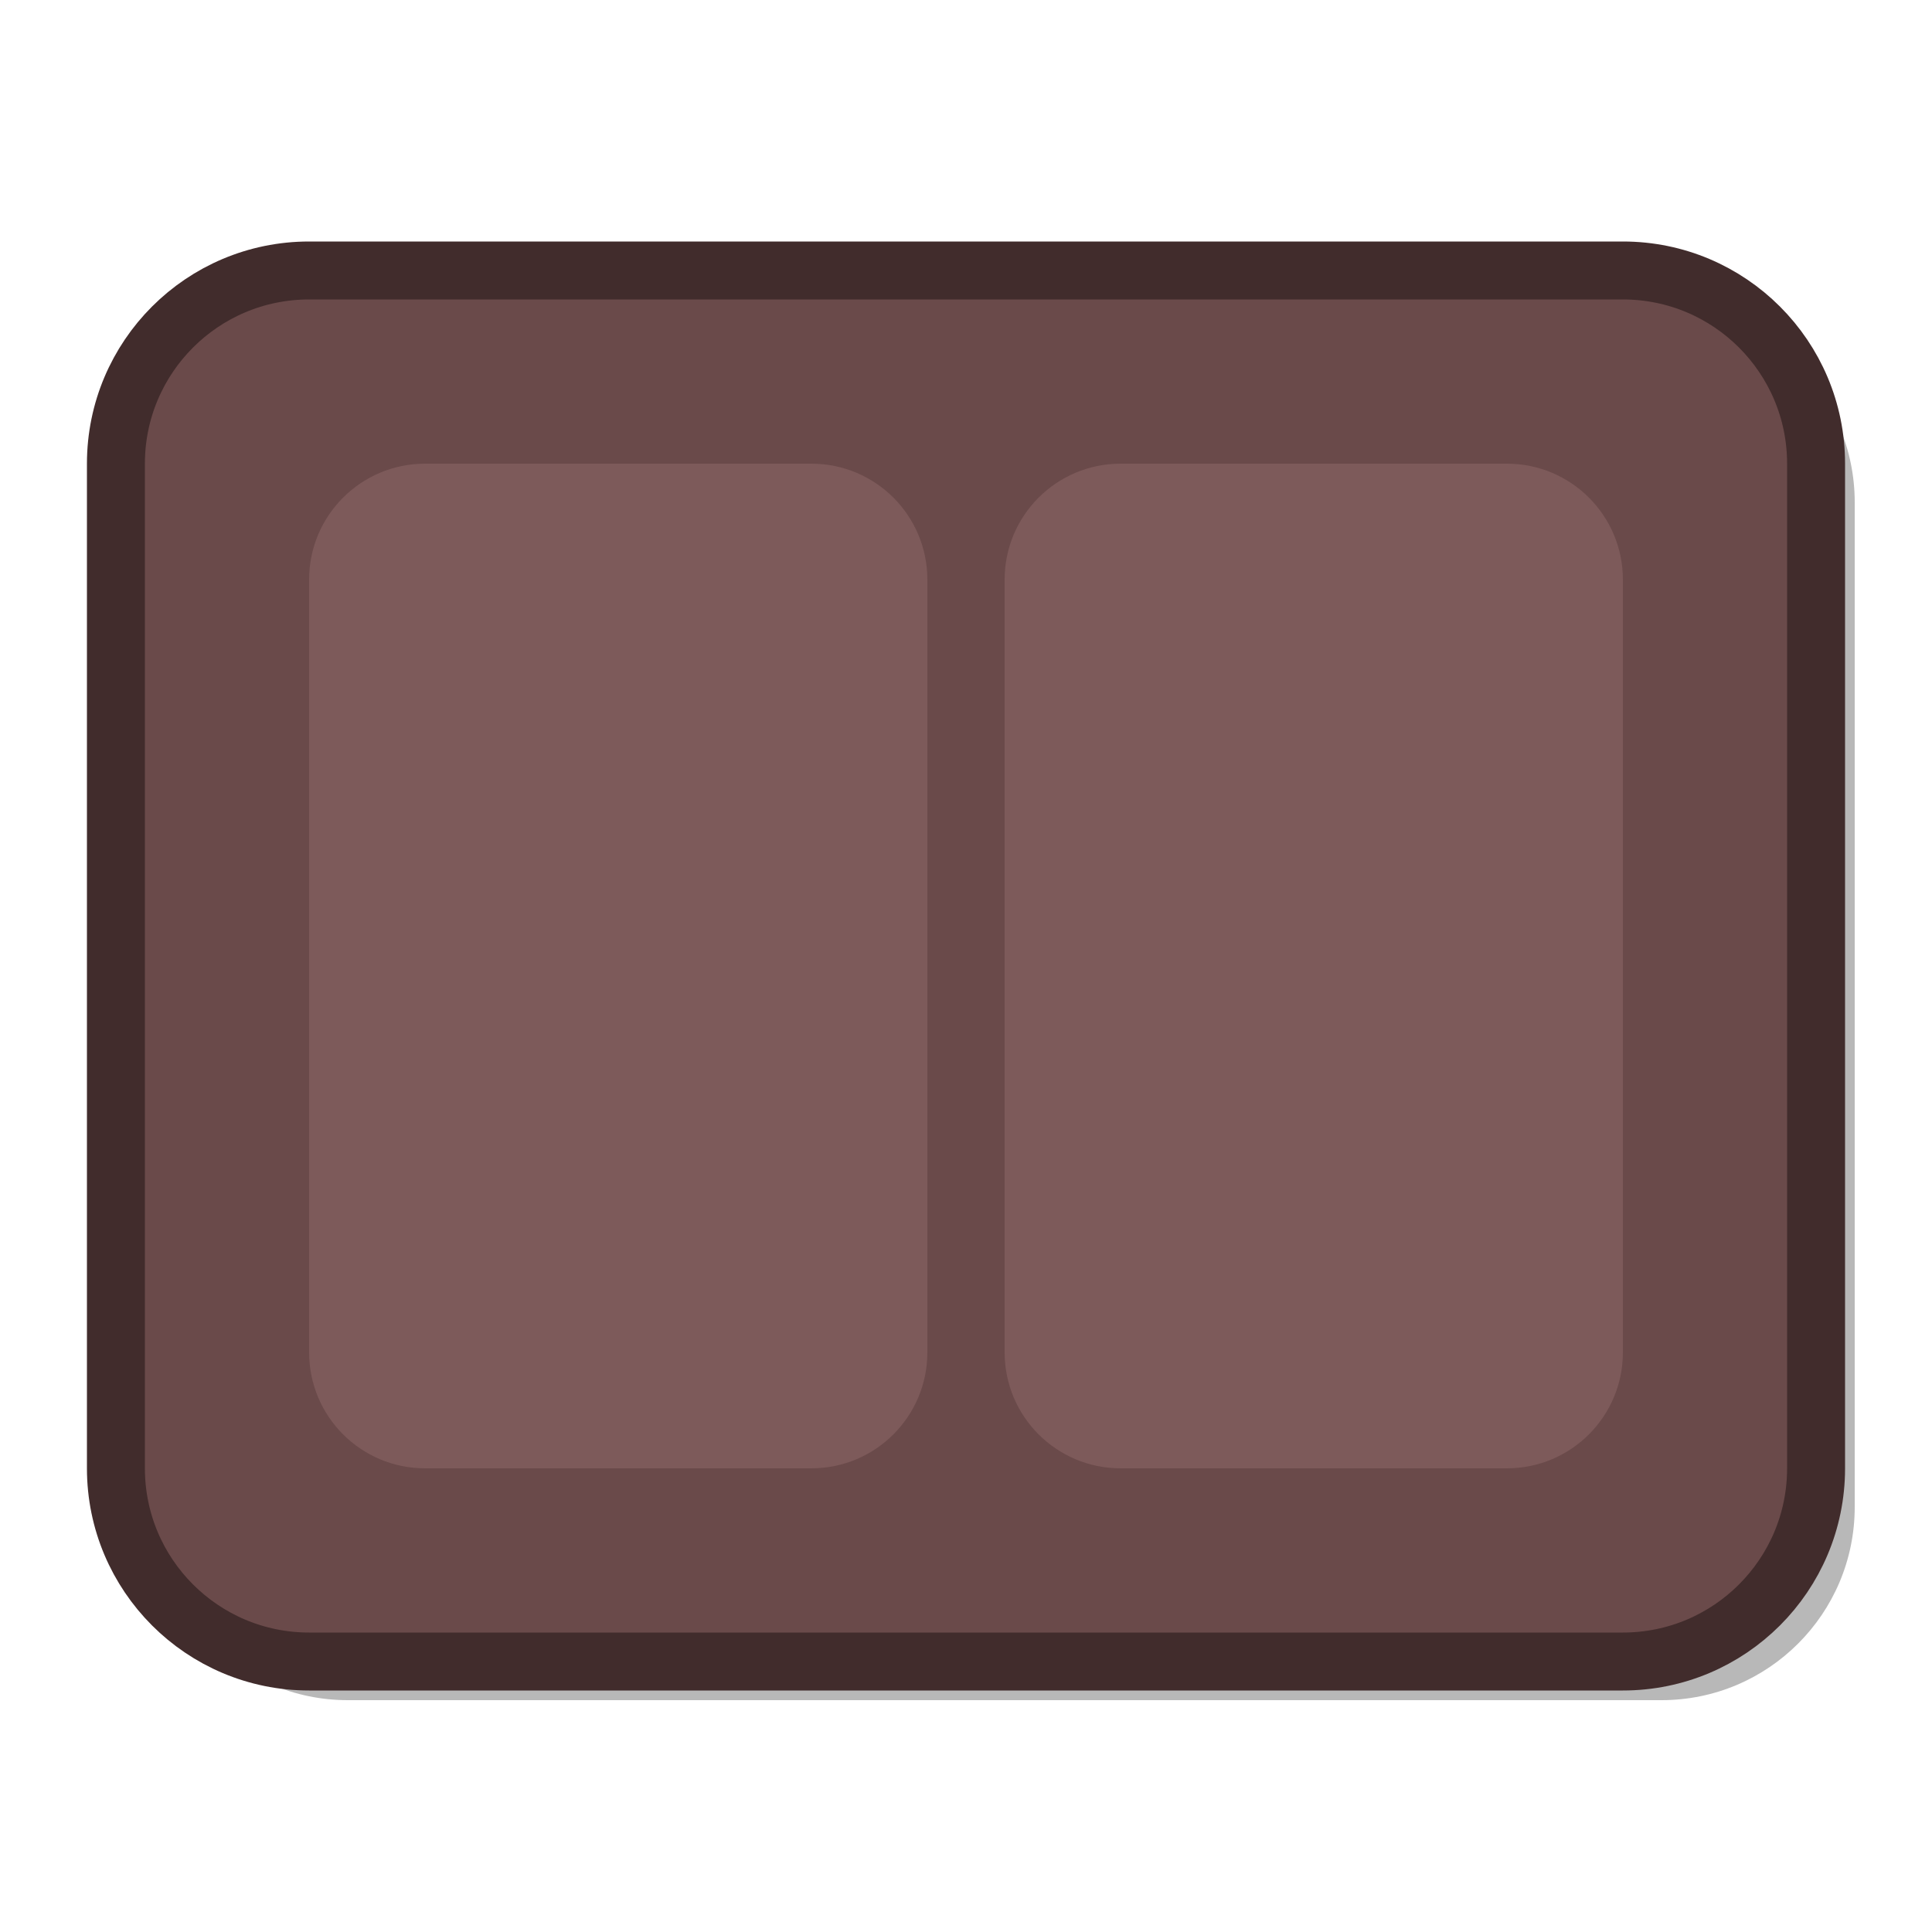
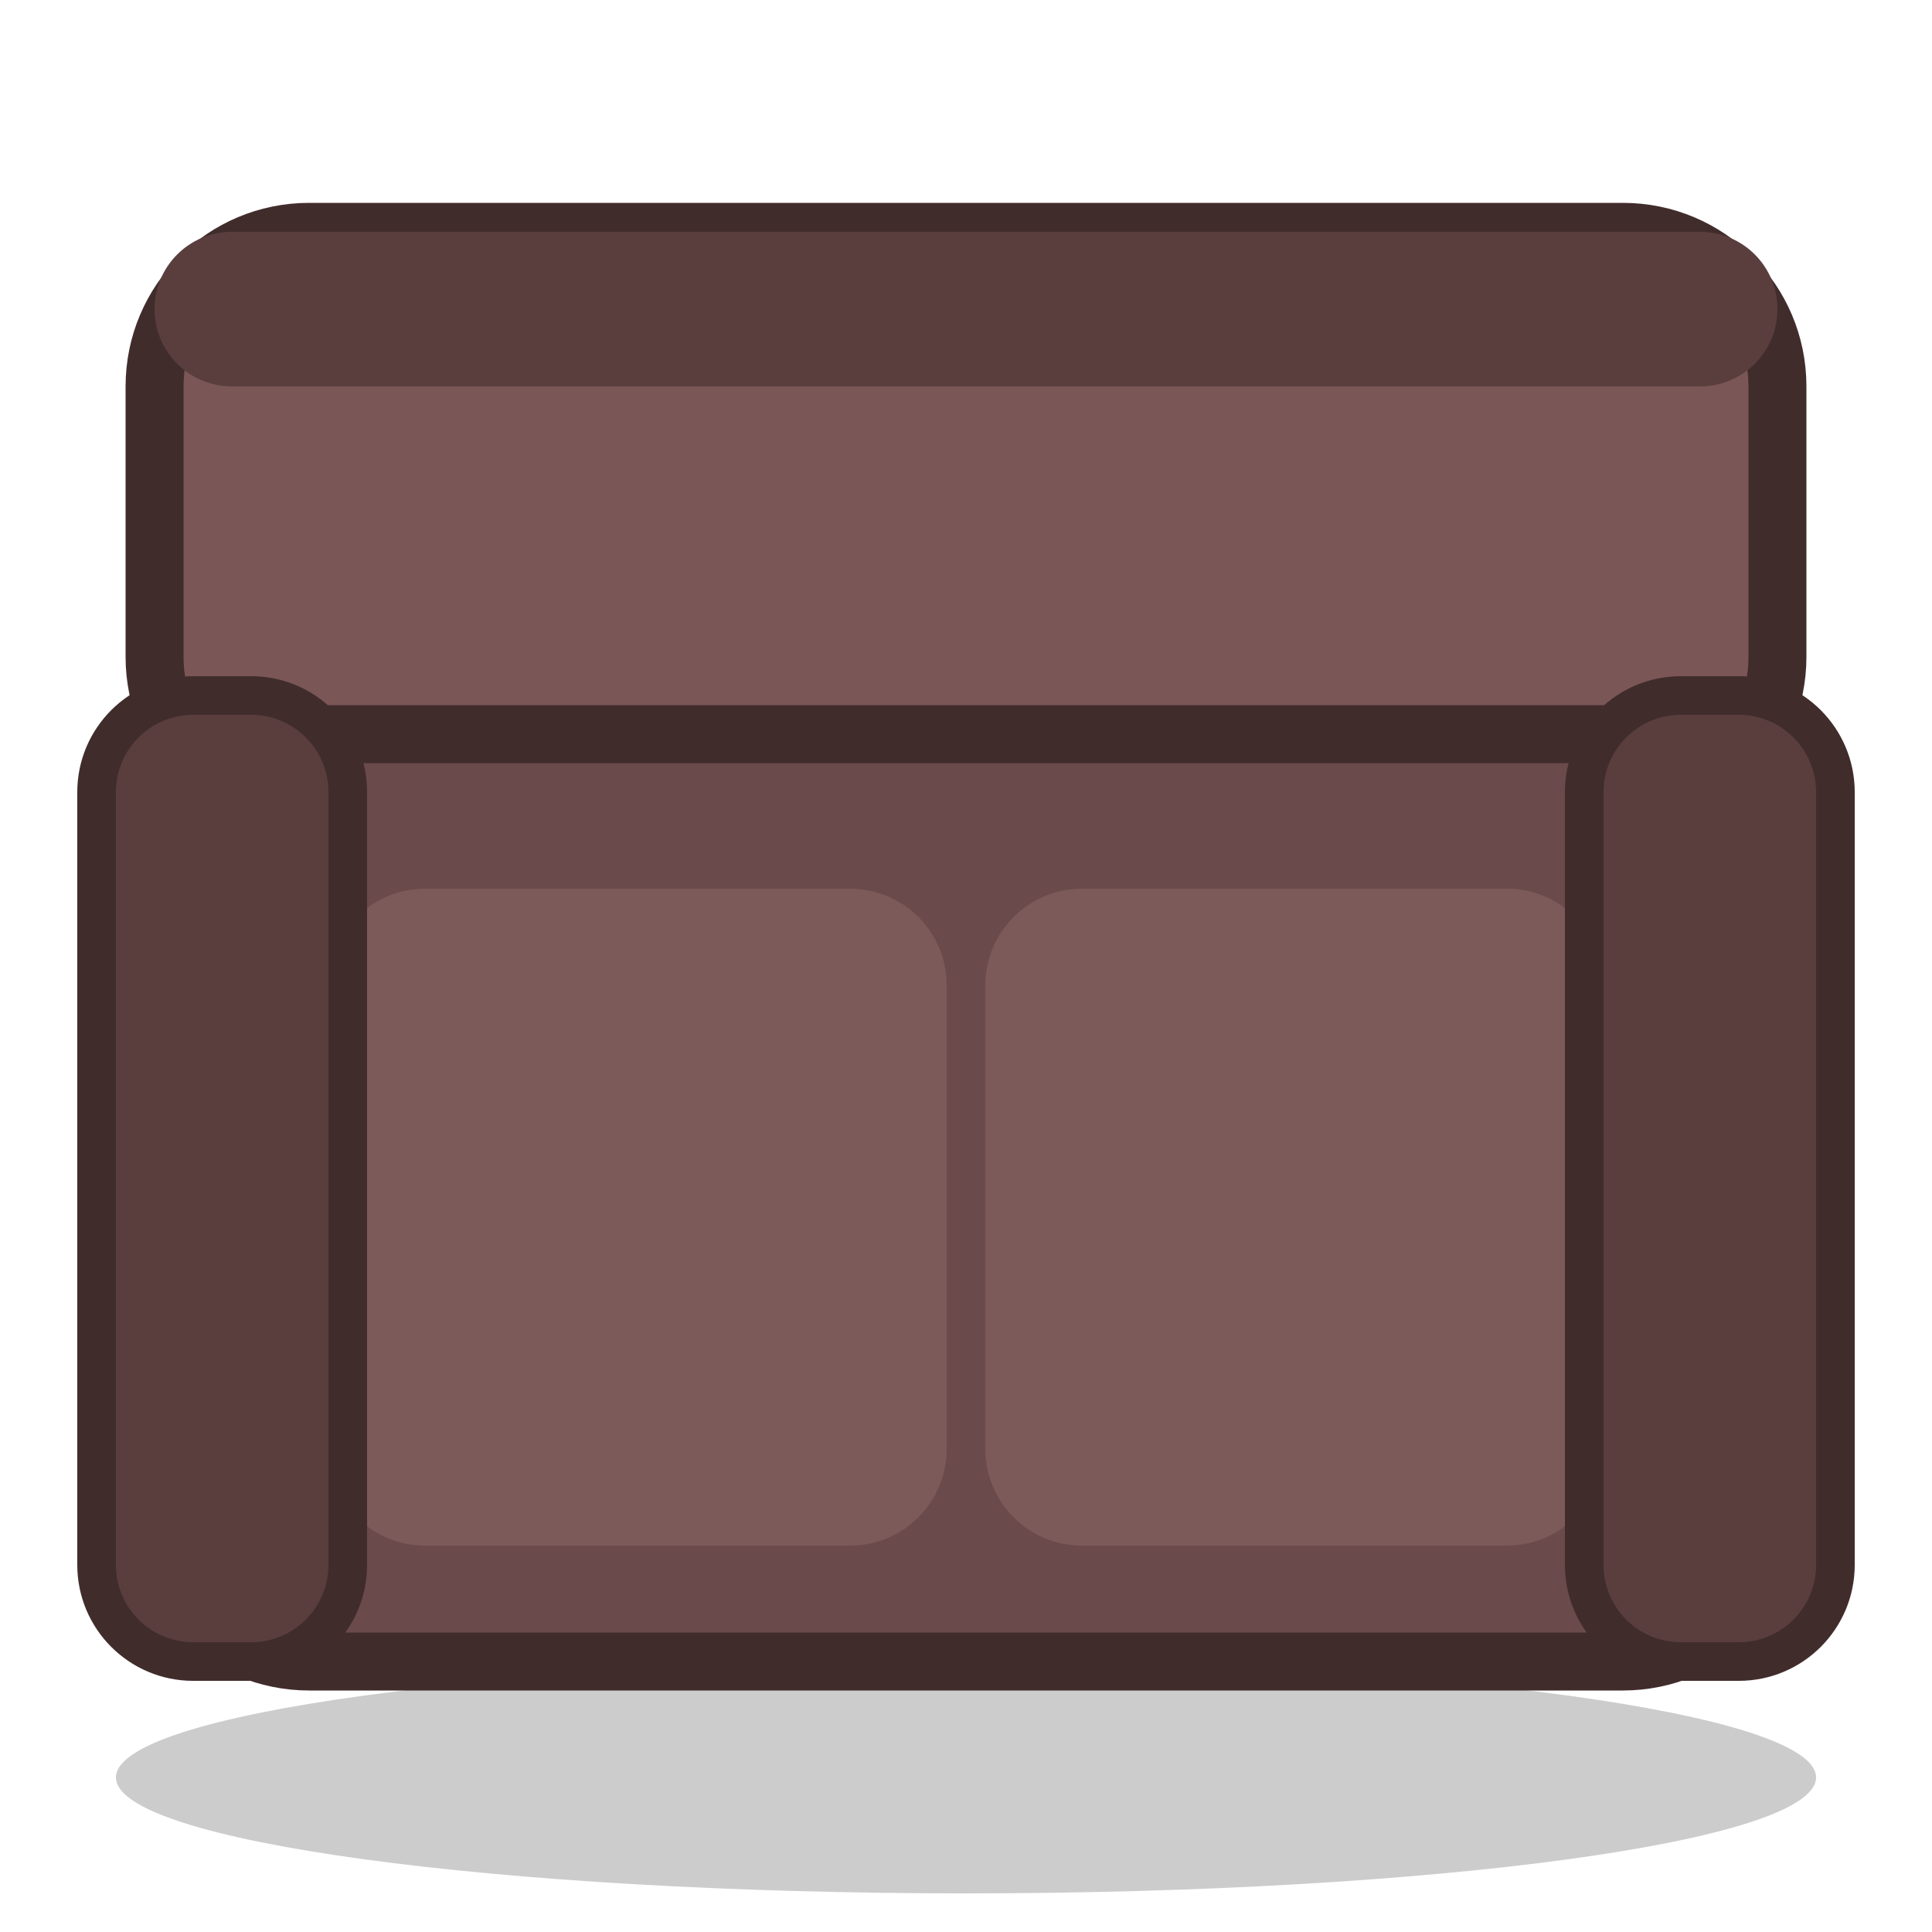
<svg xmlns="http://www.w3.org/2000/svg" viewBox="0 0 100 100">
-   <rect x="8" y="16" width="88" height="72" rx="10" fill="#000" fill-opacity="0.28" />
-   <rect x="6" y="14" width="88" height="72" rx="10" fill="#6a4a4a" stroke="#412c2c" stroke-width="3" />
-   <rect x="16" y="24" width="32" height="52" rx="6" fill="#7d5a5a" />
-   <rect x="52" y="24" width="32" height="52" rx="6" fill="#7d5a5a" />
+   <ellipse cx="50" cy="92" rx="44" ry="6" fill="#000" fill-opacity="0.2" />
+   <rect x="8" y="12" width="84" height="30" rx="8" fill="#7a5656" stroke="#412c2c" stroke-width="3" />
+   <rect x="8" y="12" width="84" height="8" rx="4" fill="#5a3e3e" />
+   <rect x="8" y="38" width="84" height="48" rx="8" fill="#6a4a4a" stroke="#412c2c" stroke-width="3" />
+   <rect x="17" y="46" width="32" height="34" rx="5" fill="#7d5a5a" />
+   <rect x="51" y="46" width="32" height="34" rx="5" fill="#7d5a5a" />
+   <rect x="5" y="36" width="13" height="50" rx="5" fill="#5a3e3e" stroke="#412c2c" stroke-width="2" />
+   <rect x="82" y="36" width="13" height="50" rx="5" fill="#5a3e3e" stroke="#412c2c" stroke-width="2" />
</svg>
